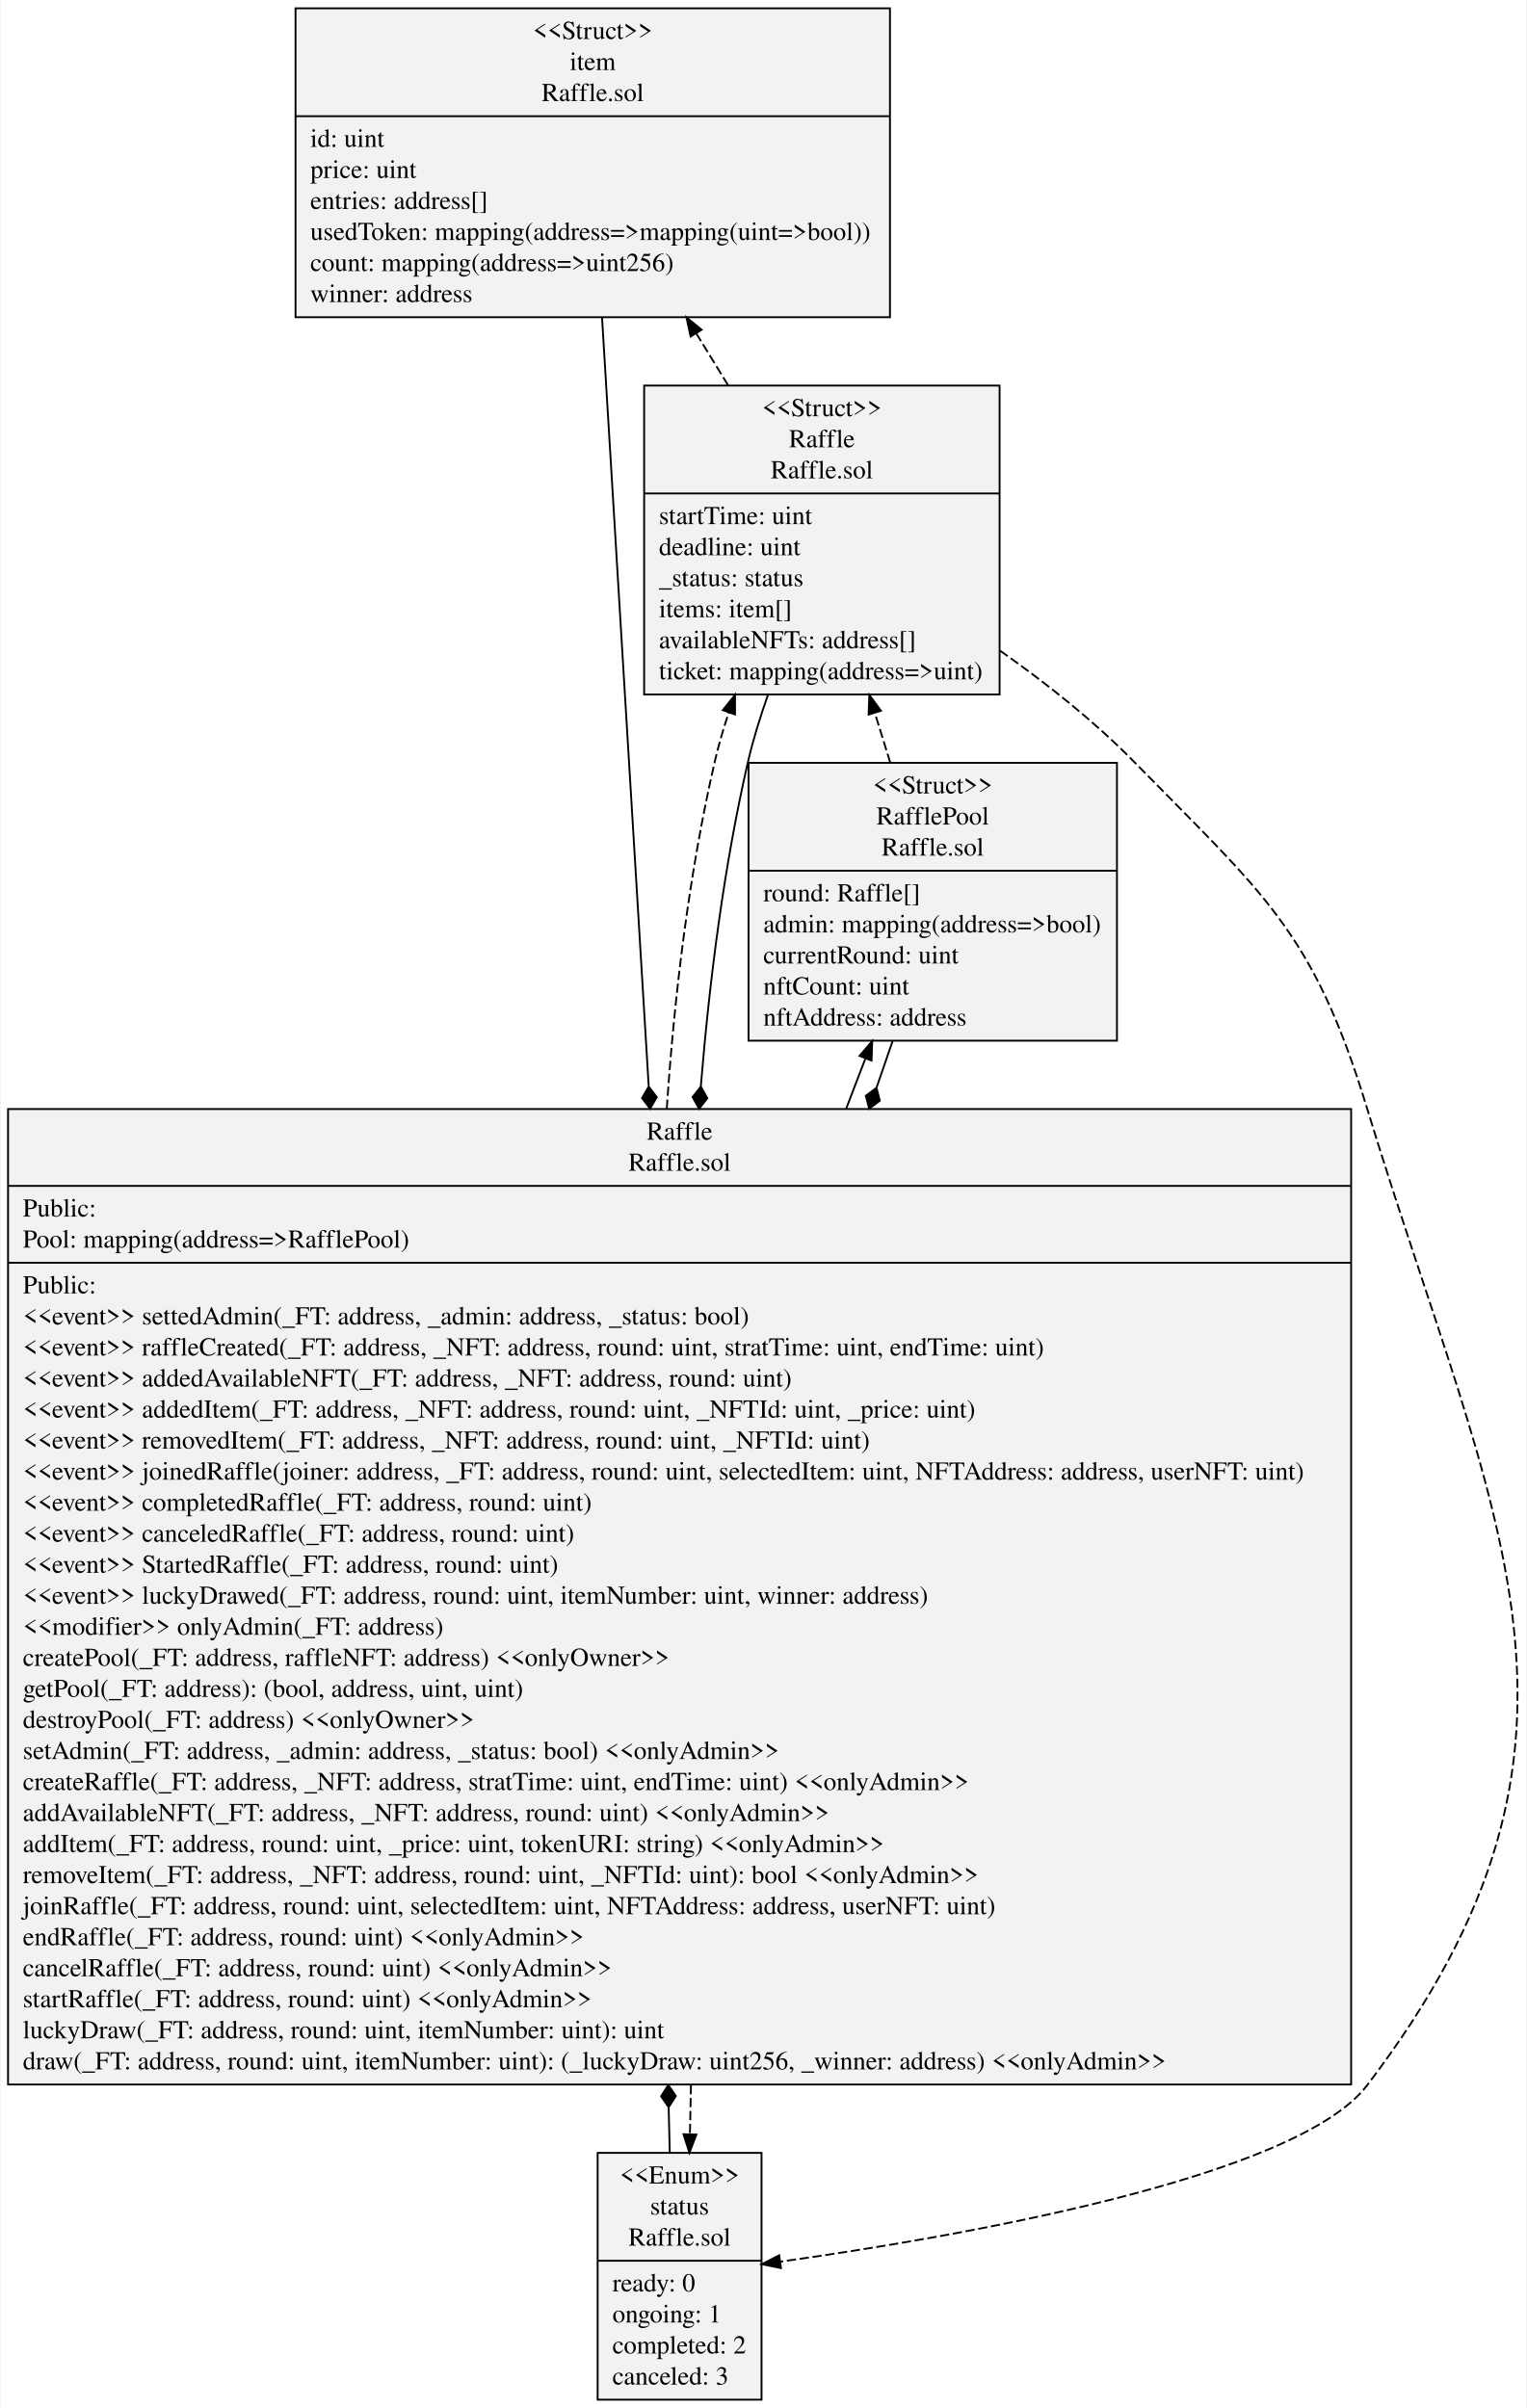
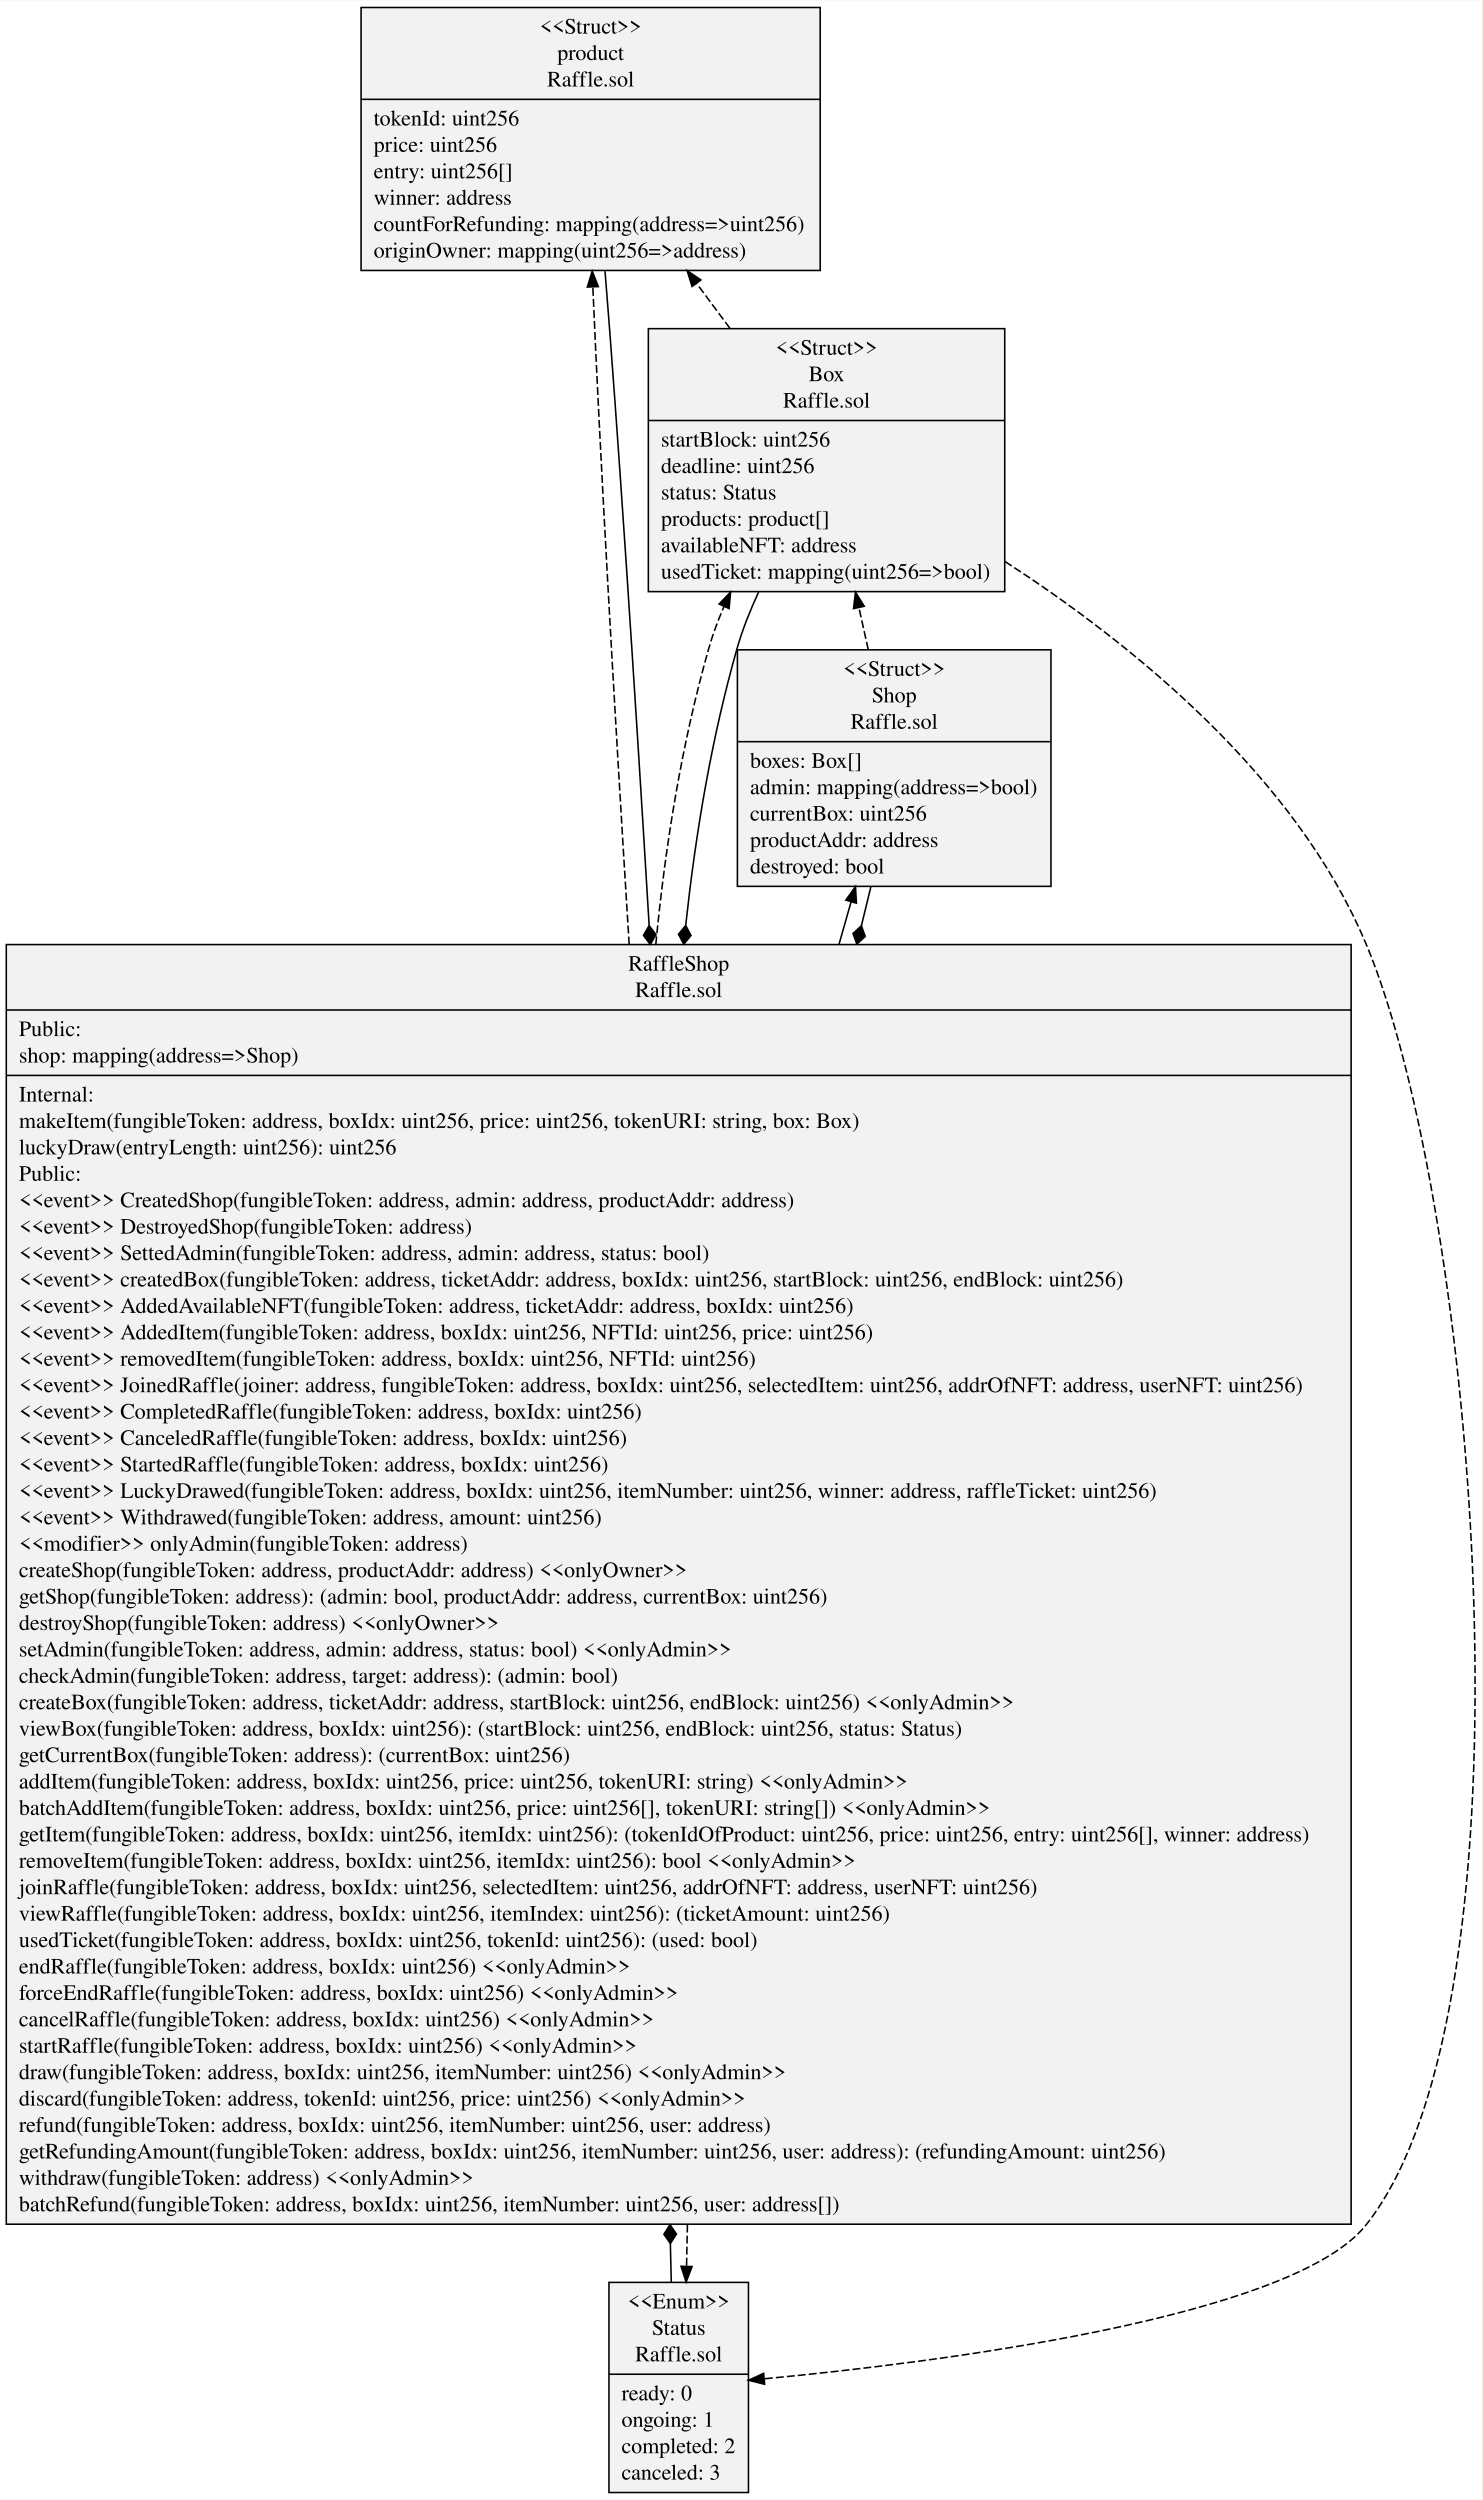
- <svg xmlns="http://www.w3.org/2000/svg" width="826pt" height="1303pt" viewBox="0.00 0.00 825.54 1303.40">
-   <g id="graph0" class="graph" transform="scale(1 1) rotate(0) translate(4 1299.4)">
-     <polygon fill="white" stroke="transparent" points="-4,4 -4,-1299.4 821.54,-1299.4 821.54,4 -4,4" />
+ <svg xmlns="http://www.w3.org/2000/svg" width="942pt" height="1589pt" viewBox="0.00 0.00 942.31 1589.00">
+   <g id="graph0" class="graph" transform="scale(1 1) rotate(0) translate(4 1585)">
+     <polygon fill="white" stroke="transparent" points="-4,4 -4,-1585 938.31,-1585 938.31,4 -4,4" />
    <g id="node1" class="node">
-       <polygon fill="#f2f2f2" stroke="black" points="319.06,-0.5 319.06,-134.1 407.76,-134.1 407.76,-0.5 319.06,-0.5" />
-       <text text-anchor="middle" x="363.41" y="-117.5" font-family="Times,serif" font-size="14.00">&lt;&lt;Enum&gt;&gt;</text>
-       <text text-anchor="middle" x="363.41" y="-100.7" font-family="Times,serif" font-size="14.00">status</text>
-       <text text-anchor="middle" x="363.41" y="-83.9" font-family="Times,serif" font-size="14.00">Raffle.sol</text>
-       <polyline fill="none" stroke="black" points="319.06,-75.7 407.76,-75.7 " />
-       <text text-anchor="start" x="327.06" y="-59.1" font-family="Times,serif" font-size="14.00">ready: 0</text>
-       <text text-anchor="start" x="327.06" y="-42.3" font-family="Times,serif" font-size="14.00">ongoing: 1</text>
-       <text text-anchor="start" x="327.06" y="-25.5" font-family="Times,serif" font-size="14.00">completed: 2</text>
-       <text text-anchor="start" x="327.06" y="-8.7" font-family="Times,serif" font-size="14.00">canceled: 3</text>
+       <polygon fill="#f2f2f2" stroke="black" points="383.18,-0.5 383.18,-134.1 471.88,-134.1 471.88,-0.5 383.18,-0.5" />
+       <text text-anchor="middle" x="427.53" y="-117.5" font-family="Times,serif" font-size="14.00">&lt;&lt;Enum&gt;&gt;</text>
+       <text text-anchor="middle" x="427.53" y="-100.7" font-family="Times,serif" font-size="14.00">Status</text>
+       <text text-anchor="middle" x="427.53" y="-83.9" font-family="Times,serif" font-size="14.00">Raffle.sol</text>
+       <polyline fill="none" stroke="black" points="383.18,-75.7 471.88,-75.7 " />
+       <text text-anchor="start" x="391.18" y="-59.1" font-family="Times,serif" font-size="14.00">ready: 0</text>
+       <text text-anchor="start" x="391.18" y="-42.3" font-family="Times,serif" font-size="14.00">ongoing: 1</text>
+       <text text-anchor="start" x="391.18" y="-25.5" font-family="Times,serif" font-size="14.00">completed: 2</text>
+       <text text-anchor="start" x="391.18" y="-8.7" font-family="Times,serif" font-size="14.00">canceled: 3</text>
    </g>
    <g id="node5" class="node">
-       <polygon fill="#f2f2f2" stroke="black" points="0,-171.1 0,-699.1 726.83,-699.1 726.83,-171.1 0,-171.1" />
-       <text text-anchor="middle" x="363.41" y="-682.5" font-family="Times,serif" font-size="14.00">Raffle</text>
-       <text text-anchor="middle" x="363.41" y="-665.7" font-family="Times,serif" font-size="14.00">Raffle.sol</text>
-       <polyline fill="none" stroke="black" points="0,-657.5 726.83,-657.5 " />
-       <text text-anchor="start" x="8" y="-640.9" font-family="Times,serif" font-size="14.00">Public:</text>
-       <text text-anchor="start" x="8" y="-624.1" font-family="Times,serif" font-size="14.00">   Pool: mapping(address=&gt;RafflePool)</text>
-       <polyline fill="none" stroke="black" points="0,-615.9 726.83,-615.9 " />
-       <text text-anchor="start" x="8" y="-599.3" font-family="Times,serif" font-size="14.00">Public:</text>
-       <text text-anchor="start" x="8" y="-582.5" font-family="Times,serif" font-size="14.00">    &lt;&lt;event&gt;&gt; settedAdmin(_FT: address, _admin: address, _status: bool)</text>
-       <text text-anchor="start" x="8" y="-565.7" font-family="Times,serif" font-size="14.00">    &lt;&lt;event&gt;&gt; raffleCreated(_FT: address, _NFT: address, round: uint, stratTime: uint, endTime: uint)</text>
-       <text text-anchor="start" x="8" y="-548.9" font-family="Times,serif" font-size="14.00">    &lt;&lt;event&gt;&gt; addedAvailableNFT(_FT: address, _NFT: address, round: uint)</text>
-       <text text-anchor="start" x="8" y="-532.1" font-family="Times,serif" font-size="14.00">    &lt;&lt;event&gt;&gt; addedItem(_FT: address, _NFT: address, round: uint, _NFTId: uint, _price: uint)</text>
-       <text text-anchor="start" x="8" y="-515.3" font-family="Times,serif" font-size="14.00">    &lt;&lt;event&gt;&gt; removedItem(_FT: address, _NFT: address, round: uint, _NFTId: uint)</text>
-       <text text-anchor="start" x="8" y="-498.5" font-family="Times,serif" font-size="14.00">    &lt;&lt;event&gt;&gt; joinedRaffle(joiner: address, _FT: address, round: uint, selectedItem: uint, NFTAddress: address, userNFT: uint)</text>
-       <text text-anchor="start" x="8" y="-481.7" font-family="Times,serif" font-size="14.00">    &lt;&lt;event&gt;&gt; completedRaffle(_FT: address, round: uint)</text>
-       <text text-anchor="start" x="8" y="-464.9" font-family="Times,serif" font-size="14.00">    &lt;&lt;event&gt;&gt; canceledRaffle(_FT: address, round: uint)</text>
-       <text text-anchor="start" x="8" y="-448.1" font-family="Times,serif" font-size="14.00">    &lt;&lt;event&gt;&gt; StartedRaffle(_FT: address, round: uint)</text>
-       <text text-anchor="start" x="8" y="-431.3" font-family="Times,serif" font-size="14.00">    &lt;&lt;event&gt;&gt; luckyDrawed(_FT: address, round: uint, itemNumber: uint, winner: address)</text>
-       <text text-anchor="start" x="8" y="-414.5" font-family="Times,serif" font-size="14.00">    &lt;&lt;modifier&gt;&gt; onlyAdmin(_FT: address)</text>
-       <text text-anchor="start" x="8" y="-397.7" font-family="Times,serif" font-size="14.00">    createPool(_FT: address, raffleNFT: address) &lt;&lt;onlyOwner&gt;&gt;</text>
-       <text text-anchor="start" x="8" y="-380.9" font-family="Times,serif" font-size="14.00">    getPool(_FT: address): (bool, address, uint, uint)</text>
-       <text text-anchor="start" x="8" y="-364.1" font-family="Times,serif" font-size="14.00">    destroyPool(_FT: address) &lt;&lt;onlyOwner&gt;&gt;</text>
-       <text text-anchor="start" x="8" y="-347.3" font-family="Times,serif" font-size="14.00">    setAdmin(_FT: address, _admin: address, _status: bool) &lt;&lt;onlyAdmin&gt;&gt;</text>
-       <text text-anchor="start" x="8" y="-330.5" font-family="Times,serif" font-size="14.00">    createRaffle(_FT: address, _NFT: address, stratTime: uint, endTime: uint) &lt;&lt;onlyAdmin&gt;&gt;</text>
-       <text text-anchor="start" x="8" y="-313.7" font-family="Times,serif" font-size="14.00">    addAvailableNFT(_FT: address, _NFT: address, round: uint) &lt;&lt;onlyAdmin&gt;&gt;</text>
-       <text text-anchor="start" x="8" y="-296.9" font-family="Times,serif" font-size="14.00">    addItem(_FT: address, round: uint, _price: uint, tokenURI: string) &lt;&lt;onlyAdmin&gt;&gt;</text>
-       <text text-anchor="start" x="8" y="-280.1" font-family="Times,serif" font-size="14.00">    removeItem(_FT: address, _NFT: address, round: uint, _NFTId: uint): bool &lt;&lt;onlyAdmin&gt;&gt;</text>
-       <text text-anchor="start" x="8" y="-263.3" font-family="Times,serif" font-size="14.00">    joinRaffle(_FT: address, round: uint, selectedItem: uint, NFTAddress: address, userNFT: uint)</text>
-       <text text-anchor="start" x="8" y="-246.5" font-family="Times,serif" font-size="14.00">    endRaffle(_FT: address, round: uint) &lt;&lt;onlyAdmin&gt;&gt;</text>
-       <text text-anchor="start" x="8" y="-229.7" font-family="Times,serif" font-size="14.00">    cancelRaffle(_FT: address, round: uint) &lt;&lt;onlyAdmin&gt;&gt;</text>
-       <text text-anchor="start" x="8" y="-212.9" font-family="Times,serif" font-size="14.00">    startRaffle(_FT: address, round: uint) &lt;&lt;onlyAdmin&gt;&gt;</text>
-       <text text-anchor="start" x="8" y="-196.1" font-family="Times,serif" font-size="14.00">    luckyDraw(_FT: address, round: uint, itemNumber: uint): uint</text>
-       <text text-anchor="start" x="8" y="-179.3" font-family="Times,serif" font-size="14.00">    draw(_FT: address, round: uint, itemNumber: uint): (_luckyDraw: uint256, _winner: address) &lt;&lt;onlyAdmin&gt;&gt;</text>
+       <polygon fill="#f2f2f2" stroke="black" points="0,-171.1 0,-984.7 855.06,-984.7 855.06,-171.1 0,-171.1" />
+       <text text-anchor="middle" x="427.53" y="-968.1" font-family="Times,serif" font-size="14.00">RaffleShop</text>
+       <text text-anchor="middle" x="427.53" y="-951.3" font-family="Times,serif" font-size="14.00">Raffle.sol</text>
+       <polyline fill="none" stroke="black" points="0,-943.1 855.06,-943.1 " />
+       <text text-anchor="start" x="8" y="-926.5" font-family="Times,serif" font-size="14.00">Public:</text>
+       <text text-anchor="start" x="8" y="-909.7" font-family="Times,serif" font-size="14.00">   shop: mapping(address=&gt;Shop)</text>
+       <polyline fill="none" stroke="black" points="0,-901.5 855.06,-901.5 " />
+       <text text-anchor="start" x="8" y="-884.9" font-family="Times,serif" font-size="14.00">Internal:</text>
+       <text text-anchor="start" x="8" y="-868.1" font-family="Times,serif" font-size="14.00">    makeItem(fungibleToken: address, boxIdx: uint256, price: uint256, tokenURI: string, box: Box)</text>
+       <text text-anchor="start" x="8" y="-851.3" font-family="Times,serif" font-size="14.00">    luckyDraw(entryLength: uint256): uint256</text>
+       <text text-anchor="start" x="8" y="-834.5" font-family="Times,serif" font-size="14.00">Public:</text>
+       <text text-anchor="start" x="8" y="-817.7" font-family="Times,serif" font-size="14.00">    &lt;&lt;event&gt;&gt; CreatedShop(fungibleToken: address, admin: address, productAddr: address)</text>
+       <text text-anchor="start" x="8" y="-800.9" font-family="Times,serif" font-size="14.00">    &lt;&lt;event&gt;&gt; DestroyedShop(fungibleToken: address)</text>
+       <text text-anchor="start" x="8" y="-784.1" font-family="Times,serif" font-size="14.00">    &lt;&lt;event&gt;&gt; SettedAdmin(fungibleToken: address, admin: address, status: bool)</text>
+       <text text-anchor="start" x="8" y="-767.3" font-family="Times,serif" font-size="14.00">    &lt;&lt;event&gt;&gt; createdBox(fungibleToken: address, ticketAddr: address, boxIdx: uint256, startBlock: uint256, endBlock: uint256)</text>
+       <text text-anchor="start" x="8" y="-750.5" font-family="Times,serif" font-size="14.00">    &lt;&lt;event&gt;&gt; AddedAvailableNFT(fungibleToken: address, ticketAddr: address, boxIdx: uint256)</text>
+       <text text-anchor="start" x="8" y="-733.7" font-family="Times,serif" font-size="14.00">    &lt;&lt;event&gt;&gt; AddedItem(fungibleToken: address, boxIdx: uint256, NFTId: uint256, price: uint256)</text>
+       <text text-anchor="start" x="8" y="-716.9" font-family="Times,serif" font-size="14.00">    &lt;&lt;event&gt;&gt; removedItem(fungibleToken: address, boxIdx: uint256, NFTId: uint256)</text>
+       <text text-anchor="start" x="8" y="-700.1" font-family="Times,serif" font-size="14.00">    &lt;&lt;event&gt;&gt; JoinedRaffle(joiner: address, fungibleToken: address, boxIdx: uint256, selectedItem: uint256, addrOfNFT: address, userNFT: uint256)</text>
+       <text text-anchor="start" x="8" y="-683.3" font-family="Times,serif" font-size="14.00">    &lt;&lt;event&gt;&gt; CompletedRaffle(fungibleToken: address, boxIdx: uint256)</text>
+       <text text-anchor="start" x="8" y="-666.5" font-family="Times,serif" font-size="14.00">    &lt;&lt;event&gt;&gt; CanceledRaffle(fungibleToken: address, boxIdx: uint256)</text>
+       <text text-anchor="start" x="8" y="-649.7" font-family="Times,serif" font-size="14.00">    &lt;&lt;event&gt;&gt; StartedRaffle(fungibleToken: address, boxIdx: uint256)</text>
+       <text text-anchor="start" x="8" y="-632.9" font-family="Times,serif" font-size="14.00">    &lt;&lt;event&gt;&gt; LuckyDrawed(fungibleToken: address, boxIdx: uint256, itemNumber: uint256, winner: address, raffleTicket: uint256)</text>
+       <text text-anchor="start" x="8" y="-616.1" font-family="Times,serif" font-size="14.00">    &lt;&lt;event&gt;&gt; Withdrawed(fungibleToken: address, amount: uint256)</text>
+       <text text-anchor="start" x="8" y="-599.3" font-family="Times,serif" font-size="14.00">    &lt;&lt;modifier&gt;&gt; onlyAdmin(fungibleToken: address)</text>
+       <text text-anchor="start" x="8" y="-582.5" font-family="Times,serif" font-size="14.00">    createShop(fungibleToken: address, productAddr: address) &lt;&lt;onlyOwner&gt;&gt;</text>
+       <text text-anchor="start" x="8" y="-565.7" font-family="Times,serif" font-size="14.00">    getShop(fungibleToken: address): (admin: bool, productAddr: address, currentBox: uint256)</text>
+       <text text-anchor="start" x="8" y="-548.9" font-family="Times,serif" font-size="14.00">    destroyShop(fungibleToken: address) &lt;&lt;onlyOwner&gt;&gt;</text>
+       <text text-anchor="start" x="8" y="-532.1" font-family="Times,serif" font-size="14.00">    setAdmin(fungibleToken: address, admin: address, status: bool) &lt;&lt;onlyAdmin&gt;&gt;</text>
+       <text text-anchor="start" x="8" y="-515.3" font-family="Times,serif" font-size="14.00">    checkAdmin(fungibleToken: address, target: address): (admin: bool)</text>
+       <text text-anchor="start" x="8" y="-498.5" font-family="Times,serif" font-size="14.00">    createBox(fungibleToken: address, ticketAddr: address, startBlock: uint256, endBlock: uint256) &lt;&lt;onlyAdmin&gt;&gt;</text>
+       <text text-anchor="start" x="8" y="-481.7" font-family="Times,serif" font-size="14.00">    viewBox(fungibleToken: address, boxIdx: uint256): (startBlock: uint256, endBlock: uint256, status: Status)</text>
+       <text text-anchor="start" x="8" y="-464.9" font-family="Times,serif" font-size="14.00">    getCurrentBox(fungibleToken: address): (currentBox: uint256)</text>
+       <text text-anchor="start" x="8" y="-448.1" font-family="Times,serif" font-size="14.00">    addItem(fungibleToken: address, boxIdx: uint256, price: uint256, tokenURI: string) &lt;&lt;onlyAdmin&gt;&gt;</text>
+       <text text-anchor="start" x="8" y="-431.3" font-family="Times,serif" font-size="14.00">    batchAddItem(fungibleToken: address, boxIdx: uint256, price: uint256[], tokenURI: string[]) &lt;&lt;onlyAdmin&gt;&gt;</text>
+       <text text-anchor="start" x="8" y="-414.5" font-family="Times,serif" font-size="14.00">    getItem(fungibleToken: address, boxIdx: uint256, itemIdx: uint256): (tokenIdOfProduct: uint256, price: uint256, entry: uint256[], winner: address)</text>
+       <text text-anchor="start" x="8" y="-397.7" font-family="Times,serif" font-size="14.00">    removeItem(fungibleToken: address, boxIdx: uint256, itemIdx: uint256): bool &lt;&lt;onlyAdmin&gt;&gt;</text>
+       <text text-anchor="start" x="8" y="-380.9" font-family="Times,serif" font-size="14.00">    joinRaffle(fungibleToken: address, boxIdx: uint256, selectedItem: uint256, addrOfNFT: address, userNFT: uint256)</text>
+       <text text-anchor="start" x="8" y="-364.1" font-family="Times,serif" font-size="14.00">    viewRaffle(fungibleToken: address, boxIdx: uint256, itemIndex: uint256): (ticketAmount: uint256)</text>
+       <text text-anchor="start" x="8" y="-347.3" font-family="Times,serif" font-size="14.00">    usedTicket(fungibleToken: address, boxIdx: uint256, tokenId: uint256): (used: bool)</text>
+       <text text-anchor="start" x="8" y="-330.5" font-family="Times,serif" font-size="14.00">    endRaffle(fungibleToken: address, boxIdx: uint256) &lt;&lt;onlyAdmin&gt;&gt;</text>
+       <text text-anchor="start" x="8" y="-313.7" font-family="Times,serif" font-size="14.00">    forceEndRaffle(fungibleToken: address, boxIdx: uint256) &lt;&lt;onlyAdmin&gt;&gt;</text>
+       <text text-anchor="start" x="8" y="-296.9" font-family="Times,serif" font-size="14.00">    cancelRaffle(fungibleToken: address, boxIdx: uint256) &lt;&lt;onlyAdmin&gt;&gt;</text>
+       <text text-anchor="start" x="8" y="-280.1" font-family="Times,serif" font-size="14.00">    startRaffle(fungibleToken: address, boxIdx: uint256) &lt;&lt;onlyAdmin&gt;&gt;</text>
+       <text text-anchor="start" x="8" y="-263.3" font-family="Times,serif" font-size="14.00">    draw(fungibleToken: address, boxIdx: uint256, itemNumber: uint256) &lt;&lt;onlyAdmin&gt;&gt;</text>
+       <text text-anchor="start" x="8" y="-246.5" font-family="Times,serif" font-size="14.00">    discard(fungibleToken: address, tokenId: uint256, price: uint256) &lt;&lt;onlyAdmin&gt;&gt;</text>
+       <text text-anchor="start" x="8" y="-229.7" font-family="Times,serif" font-size="14.00">    refund(fungibleToken: address, boxIdx: uint256, itemNumber: uint256, user: address)</text>
+       <text text-anchor="start" x="8" y="-212.9" font-family="Times,serif" font-size="14.00">    getRefundingAmount(fungibleToken: address, boxIdx: uint256, itemNumber: uint256, user: address): (refundingAmount: uint256)</text>
+       <text text-anchor="start" x="8" y="-196.1" font-family="Times,serif" font-size="14.00">    withdraw(fungibleToken: address) &lt;&lt;onlyAdmin&gt;&gt;</text>
+       <text text-anchor="start" x="8" y="-179.3" font-family="Times,serif" font-size="14.00">    batchRefund(fungibleToken: address, boxIdx: uint256, itemNumber: uint256, user: address[])</text>
    </g>
    <g id="edge4" class="edge">
-       <path fill="none" stroke="black" d="M358.09,-134.12C357.86,-141.9 357.67,-150.16 357.5,-158.8" />
-       <polygon fill="black" stroke="black" points="357.5,-158.8 361.39,-164.87 357.28,-170.8 353.39,-164.73 357.5,-158.8" />
+       <path fill="none" stroke="black" d="M422.81,-134.27C422.6,-141.94 422.4,-150.13 422.22,-158.75" />
+       <polygon fill="black" stroke="black" points="422.22,-158.78 426.1,-164.86 421.99,-170.78 418.11,-164.7 422.22,-158.78" />
    </g>
    <g id="node2" class="node">
-       <polygon fill="#f2f2f2" stroke="black" points="400.73,-736.1 400.73,-886.5 600.1,-886.5 600.1,-736.1 400.73,-736.1" />
-       <text text-anchor="middle" x="500.41" y="-869.9" font-family="Times,serif" font-size="14.00">&lt;&lt;Struct&gt;&gt;</text>
-       <text text-anchor="middle" x="500.41" y="-853.1" font-family="Times,serif" font-size="14.00">RafflePool</text>
-       <text text-anchor="middle" x="500.41" y="-836.3" font-family="Times,serif" font-size="14.00">Raffle.sol</text>
-       <polyline fill="none" stroke="black" points="400.73,-828.1 600.1,-828.1 " />
-       <text text-anchor="start" x="408.73" y="-811.5" font-family="Times,serif" font-size="14.00">round: Raffle[]</text>
-       <text text-anchor="start" x="408.73" y="-794.7" font-family="Times,serif" font-size="14.00">admin: mapping(address=&gt;bool)</text>
-       <text text-anchor="start" x="408.73" y="-777.9" font-family="Times,serif" font-size="14.00">currentRound: uint</text>
-       <text text-anchor="start" x="408.73" y="-761.1" font-family="Times,serif" font-size="14.00">nftCount: uint</text>
-       <text text-anchor="start" x="408.73" y="-744.3" font-family="Times,serif" font-size="14.00">nftAddress: address</text>
+       <polygon fill="#f2f2f2" stroke="black" points="464.84,-1021.7 464.84,-1172.1 664.21,-1172.1 664.21,-1021.7 464.84,-1021.7" />
+       <text text-anchor="middle" x="564.53" y="-1155.5" font-family="Times,serif" font-size="14.00">&lt;&lt;Struct&gt;&gt;</text>
+       <text text-anchor="middle" x="564.53" y="-1138.7" font-family="Times,serif" font-size="14.00">Shop</text>
+       <text text-anchor="middle" x="564.53" y="-1121.9" font-family="Times,serif" font-size="14.00">Raffle.sol</text>
+       <polyline fill="none" stroke="black" points="464.84,-1113.7 664.21,-1113.7 " />
+       <text text-anchor="start" x="472.84" y="-1097.1" font-family="Times,serif" font-size="14.00">boxes: Box[]</text>
+       <text text-anchor="start" x="472.84" y="-1080.3" font-family="Times,serif" font-size="14.00">admin: mapping(address=&gt;bool)</text>
+       <text text-anchor="start" x="472.84" y="-1063.5" font-family="Times,serif" font-size="14.00">currentBox: uint256</text>
+       <text text-anchor="start" x="472.84" y="-1046.7" font-family="Times,serif" font-size="14.00">productAddr: address</text>
+       <text text-anchor="start" x="472.84" y="-1029.9" font-family="Times,serif" font-size="14.00">destroyed: bool</text>
    </g>
    <g id="node3" class="node">
-       <polygon fill="#f2f2f2" stroke="black" points="344.23,-923.5 344.23,-1090.7 536.59,-1090.7 536.59,-923.5 344.23,-923.5" />
-       <text text-anchor="middle" x="440.41" y="-1074.1" font-family="Times,serif" font-size="14.00">&lt;&lt;Struct&gt;&gt;</text>
-       <text text-anchor="middle" x="440.41" y="-1057.3" font-family="Times,serif" font-size="14.00">Raffle</text>
-       <text text-anchor="middle" x="440.41" y="-1040.5" font-family="Times,serif" font-size="14.00">Raffle.sol</text>
-       <polyline fill="none" stroke="black" points="344.23,-1032.3 536.59,-1032.3 " />
-       <text text-anchor="start" x="352.23" y="-1015.7" font-family="Times,serif" font-size="14.00">startTime: uint</text>
-       <text text-anchor="start" x="352.23" y="-998.9" font-family="Times,serif" font-size="14.00">deadline: uint</text>
-       <text text-anchor="start" x="352.23" y="-982.1" font-family="Times,serif" font-size="14.00">_status: status</text>
-       <text text-anchor="start" x="352.23" y="-965.3" font-family="Times,serif" font-size="14.00">items: item[]</text>
-       <text text-anchor="start" x="352.23" y="-948.5" font-family="Times,serif" font-size="14.00">availableNFTs: address[]</text>
-       <text text-anchor="start" x="352.23" y="-931.7" font-family="Times,serif" font-size="14.00">ticket: mapping(address=&gt;uint)</text>
+       <polygon fill="#f2f2f2" stroke="black" points="408.23,-1209.1 408.23,-1376.3 634.82,-1376.3 634.82,-1209.1 408.23,-1209.1" />
+       <text text-anchor="middle" x="521.53" y="-1359.7" font-family="Times,serif" font-size="14.00">&lt;&lt;Struct&gt;&gt;</text>
+       <text text-anchor="middle" x="521.53" y="-1342.9" font-family="Times,serif" font-size="14.00">Box</text>
+       <text text-anchor="middle" x="521.53" y="-1326.1" font-family="Times,serif" font-size="14.00">Raffle.sol</text>
+       <polyline fill="none" stroke="black" points="408.23,-1317.9 634.82,-1317.9 " />
+       <text text-anchor="start" x="416.23" y="-1301.3" font-family="Times,serif" font-size="14.00">startBlock: uint256</text>
+       <text text-anchor="start" x="416.23" y="-1284.5" font-family="Times,serif" font-size="14.00">deadline: uint256</text>
+       <text text-anchor="start" x="416.23" y="-1267.7" font-family="Times,serif" font-size="14.00">status: Status</text>
+       <text text-anchor="start" x="416.23" y="-1250.9" font-family="Times,serif" font-size="14.00">products: product[]</text>
+       <text text-anchor="start" x="416.23" y="-1234.1" font-family="Times,serif" font-size="14.00">availableNFT: address</text>
+       <text text-anchor="start" x="416.23" y="-1217.3" font-family="Times,serif" font-size="14.00">usedTicket: mapping(uint256=&gt;bool)</text>
    </g>
    <g id="edge1" class="edge">
-       <path fill="none" stroke="black" stroke-dasharray="5,2" d="M477.39,-886.67C474.67,-895.45 471.87,-904.49 469.09,-913.49" />
-       <polygon fill="black" stroke="black" points="465.69,-912.62 466.08,-923.21 472.38,-914.69 465.69,-912.62" />
+       <path fill="none" stroke="black" stroke-dasharray="5,2" d="M548.03,-1172.27C546.1,-1180.96 544.12,-1189.9 542.14,-1198.8" />
+       <polygon fill="black" stroke="black" points="538.67,-1198.29 539.92,-1208.81 545.5,-1199.8 538.67,-1198.29" />
    </g>
    <g id="edge5" class="edge">
-       <path fill="none" stroke="black" d="M478.7,-735.92C475.99,-727.98 473.1,-719.61 470.07,-710.91" />
-       <polygon fill="black" stroke="black" points="469.97,-710.62 464.21,-706.28 466,-699.29 471.76,-703.63 469.97,-710.62" />
+       <path fill="none" stroke="black" d="M549.74,-1021.58C547.86,-1013.73 545.83,-1005.4 543.69,-996.68" />
+       <polygon fill="black" stroke="black" points="543.68,-996.64 538.35,-991.78 540.8,-984.99 546.12,-989.86 543.68,-996.64" />
    </g>
    <g id="edge2" class="edge">
-       <path fill="none" stroke="black" stroke-dasharray="5,2" d="M536.89,-947.17C561.98,-929.51 587.95,-908.94 609.41,-887 679.6,-815.26 706.14,-795.6 735.41,-699.6 803.99,-474.71 877.93,-357.6 735.41,-170.6 696.97,-120.15 511.79,-88.35 418.04,-75.23" />
-       <polygon fill="black" stroke="black" points="418.28,-71.73 407.89,-73.83 417.32,-78.66 418.28,-71.73" />
+       <path fill="none" stroke="black" stroke-dasharray="5,2" d="M635.05,-1228.2C716.69,-1175.25 819.94,-1091.42 864.53,-985.2 934.6,-818.29 977,-312.44 864.53,-170.6 817.32,-111.07 588.46,-82.87 482.09,-72.82" />
+       <polygon fill="black" stroke="black" points="482.16,-69.31 471.88,-71.87 481.52,-76.28 482.16,-69.31" />
    </g>
    <g id="node4" class="node">
-       <polygon fill="#f2f2f2" stroke="black" points="155.57,-1127.7 155.57,-1294.9 477.26,-1294.9 477.26,-1127.7 155.57,-1127.7" />
-       <text text-anchor="middle" x="316.41" y="-1278.3" font-family="Times,serif" font-size="14.00">&lt;&lt;Struct&gt;&gt;</text>
-       <text text-anchor="middle" x="316.41" y="-1261.5" font-family="Times,serif" font-size="14.00">item</text>
-       <text text-anchor="middle" x="316.41" y="-1244.7" font-family="Times,serif" font-size="14.00">Raffle.sol</text>
-       <polyline fill="none" stroke="black" points="155.57,-1236.5 477.26,-1236.5 " />
-       <text text-anchor="start" x="163.57" y="-1219.9" font-family="Times,serif" font-size="14.00">id: uint</text>
-       <text text-anchor="start" x="163.57" y="-1203.1" font-family="Times,serif" font-size="14.00">price: uint</text>
-       <text text-anchor="start" x="163.57" y="-1186.3" font-family="Times,serif" font-size="14.00">entries: address[]</text>
-       <text text-anchor="start" x="163.57" y="-1169.5" font-family="Times,serif" font-size="14.00">usedToken: mapping(address=&gt;mapping(uint=&gt;bool))</text>
-       <text text-anchor="start" x="163.57" y="-1152.7" font-family="Times,serif" font-size="14.00">count: mapping(address=&gt;uint256)</text>
-       <text text-anchor="start" x="163.57" y="-1135.9" font-family="Times,serif" font-size="14.00">winner: address</text>
+       <polygon fill="#f2f2f2" stroke="black" points="225.57,-1413.3 225.57,-1580.5 517.49,-1580.5 517.49,-1413.3 225.57,-1413.3" />
+       <text text-anchor="middle" x="371.53" y="-1563.9" font-family="Times,serif" font-size="14.00">&lt;&lt;Struct&gt;&gt;</text>
+       <text text-anchor="middle" x="371.53" y="-1547.1" font-family="Times,serif" font-size="14.00">product</text>
+       <text text-anchor="middle" x="371.53" y="-1530.3" font-family="Times,serif" font-size="14.00">Raffle.sol</text>
+       <polyline fill="none" stroke="black" points="225.57,-1522.1 517.49,-1522.1 " />
+       <text text-anchor="start" x="233.57" y="-1505.5" font-family="Times,serif" font-size="14.00">tokenId: uint256</text>
+       <text text-anchor="start" x="233.57" y="-1488.7" font-family="Times,serif" font-size="14.00">price: uint256</text>
+       <text text-anchor="start" x="233.57" y="-1471.9" font-family="Times,serif" font-size="14.00">entry: uint256[]</text>
+       <text text-anchor="start" x="233.57" y="-1455.1" font-family="Times,serif" font-size="14.00">winner: address</text>
+       <text text-anchor="start" x="233.57" y="-1438.3" font-family="Times,serif" font-size="14.00">countForRefunding: mapping(address=&gt;uint256)</text>
+       <text text-anchor="start" x="233.57" y="-1421.5" font-family="Times,serif" font-size="14.00">originOwner: mapping(uint256=&gt;address)</text>
    </g>
    <g id="edge3" class="edge">
-       <path fill="none" stroke="black" stroke-dasharray="5,2" d="M389.62,-1090.93C383.94,-1100.19 378.12,-1109.68 372.38,-1119.04" />
-       <polygon fill="black" stroke="black" points="369.37,-1117.25 367.13,-1127.6 375.34,-1120.91 369.37,-1117.25" />
+       <path fill="none" stroke="black" stroke-dasharray="5,2" d="M460.08,-1376.53C453.14,-1385.89 446.03,-1395.47 439.01,-1404.93" />
+       <polygon fill="black" stroke="black" points="436.02,-1403.09 432.88,-1413.2 441.65,-1407.26 436.02,-1403.09" />
    </g>
    <g id="edge6" class="edge">
-       <path fill="none" stroke="black" d="M411.24,-923.29C407.01,-911.32 403.17,-898.98 400.41,-887 387.5,-830.87 379.69,-769.83 374.9,-711.33" />
-       <polygon fill="black" stroke="black" points="374.9,-711.24 370.44,-705.57 373.96,-699.27 378.42,-704.94 374.9,-711.24" />
+       <path fill="none" stroke="black" d="M478.37,-1208.87C472.87,-1197.05 467.98,-1184.77 464.53,-1172.6 448.68,-1116.76 438.44,-1056.8 432.02,-997.22" />
+       <polygon fill="black" stroke="black" points="431.98,-996.85 427.39,-991.29 430.75,-984.91 435.35,-990.47 431.98,-996.85" />
    </g>
    <g id="edge7" class="edge">
-       <path fill="none" stroke="black" d="M321.45,-1127.39C327.45,-1028.59 337.78,-858.4 346.69,-711.61" />
-       <polygon fill="black" stroke="black" points="346.71,-711.27 343.08,-705.04 347.44,-699.29 351.07,-705.52 346.71,-711.27" />
+       <path fill="none" stroke="black" d="M380.68,-1412.88C388.44,-1317.58 399.31,-1154.13 408.72,-997.04" />
+       <polygon fill="black" stroke="black" points="408.74,-996.76 405.1,-990.53 409.45,-984.78 413.09,-991.01 408.74,-996.76" />
    </g>
    <g id="edge10" class="edge">
-       <path fill="none" stroke="black" stroke-dasharray="5,2" d="M369.55,-170.8C369.4,-161.54 369.22,-152.63 369.01,-144.18" />
-       <polygon fill="black" stroke="black" points="372.51,-144.02 368.74,-134.12 365.51,-144.21 372.51,-144.02" />
+       <path fill="none" stroke="black" stroke-dasharray="5,2" d="M433.07,-170.78C432.9,-161.57 432.72,-152.77 432.51,-144.49" />
+       <polygon fill="black" stroke="black" points="436.01,-144.17 432.25,-134.27 429.01,-144.36 436.01,-144.17" />
    </g>
    <g id="edge8" class="edge">
-       <path fill="none" stroke="black" d="M453.55,-699.29C457.11,-708.66 460.59,-717.72 463.94,-726.36" />
-       <polygon fill="black" stroke="black" points="460.78,-727.87 467.67,-735.92 467.3,-725.33 460.78,-727.87" />
+       <path fill="none" stroke="black" d="M529.48,-984.99C532.12,-994.35 534.67,-1003.32 537.11,-1011.83" />
+       <polygon fill="black" stroke="black" points="533.79,-1012.95 539.93,-1021.58 540.52,-1011.01 533.79,-1012.95" />
    </g>
    <g id="edge9" class="edge">
-       <path fill="none" stroke="black" stroke-dasharray="5,2" d="M356.48,-699.27C360.64,-761.4 368.61,-827 382.41,-887 384.44,-895.8 387.04,-904.79 390.03,-913.69" />
-       <polygon fill="black" stroke="black" points="386.79,-915.02 393.42,-923.29 393.4,-912.7 386.79,-915.02" />
+       <path fill="none" stroke="black" stroke-dasharray="5,2" d="M412.98,-984.91C419.06,-1048.52 429.59,-1112.92 446.53,-1172.6 449.09,-1181.63 452.45,-1190.72 456.32,-1199.64" />
+       <polygon fill="black" stroke="black" points="453.2,-1201.23 460.54,-1208.87 459.56,-1198.32 453.2,-1201.23" />
+     </g>
+     <g id="edge11" class="edge">
+       <path fill="none" stroke="black" stroke-dasharray="5,2" d="M396.03,-984.78C386.31,-1140.07 377.14,-1303.52 372.94,-1402.61" />
+       <polygon fill="black" stroke="black" points="369.44,-1402.74 372.52,-1412.88 376.43,-1403.03 369.44,-1402.74" />
    </g>
  </g>
</svg>
